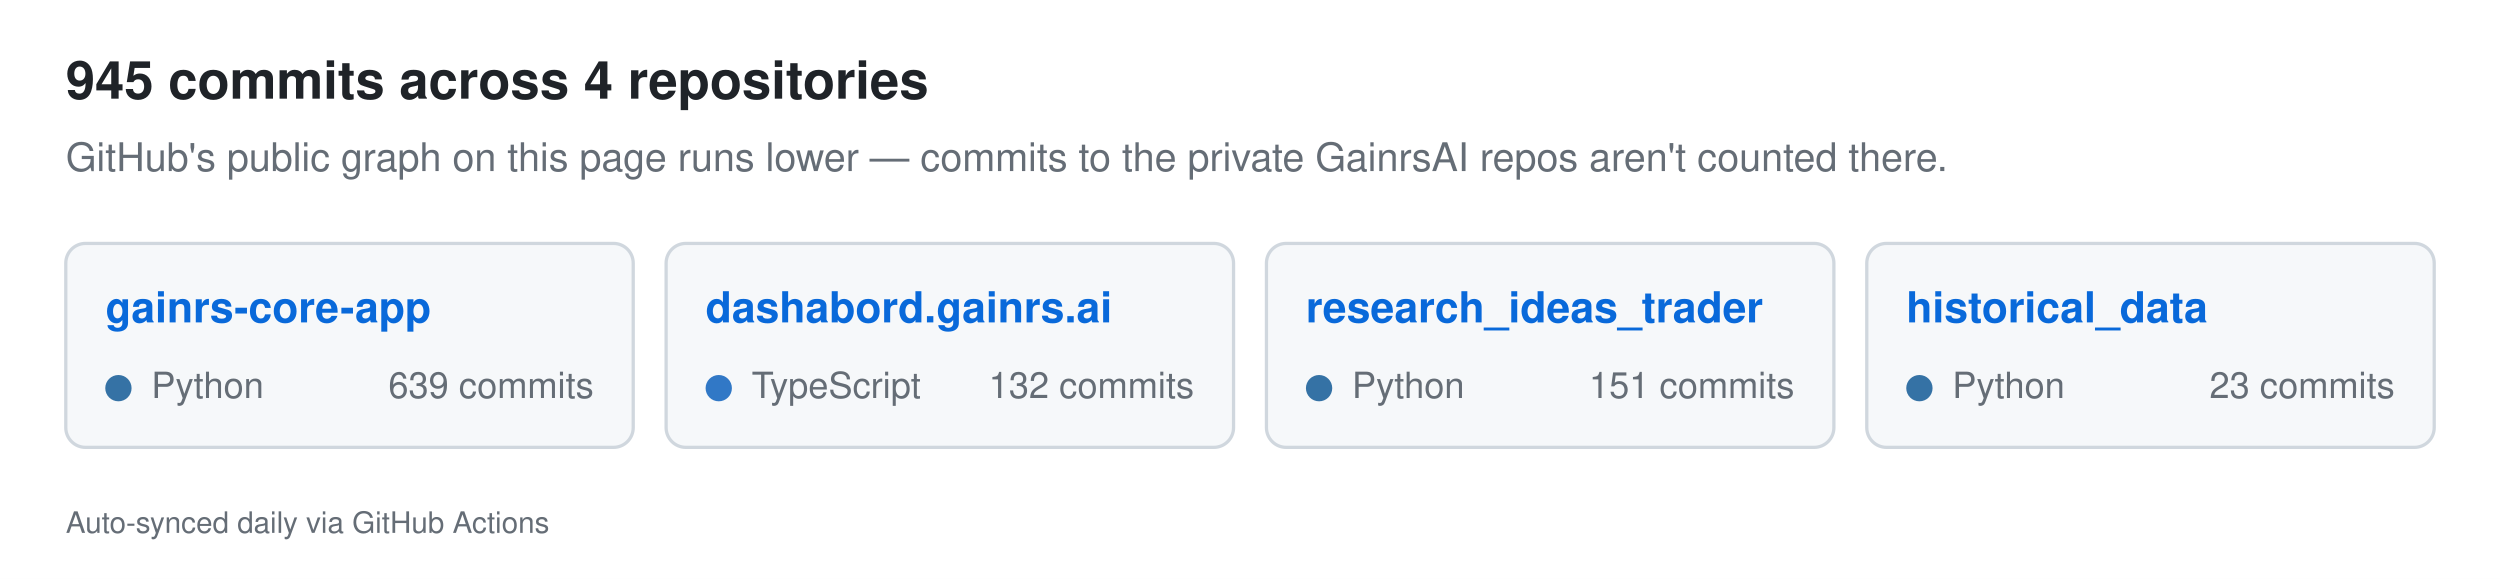
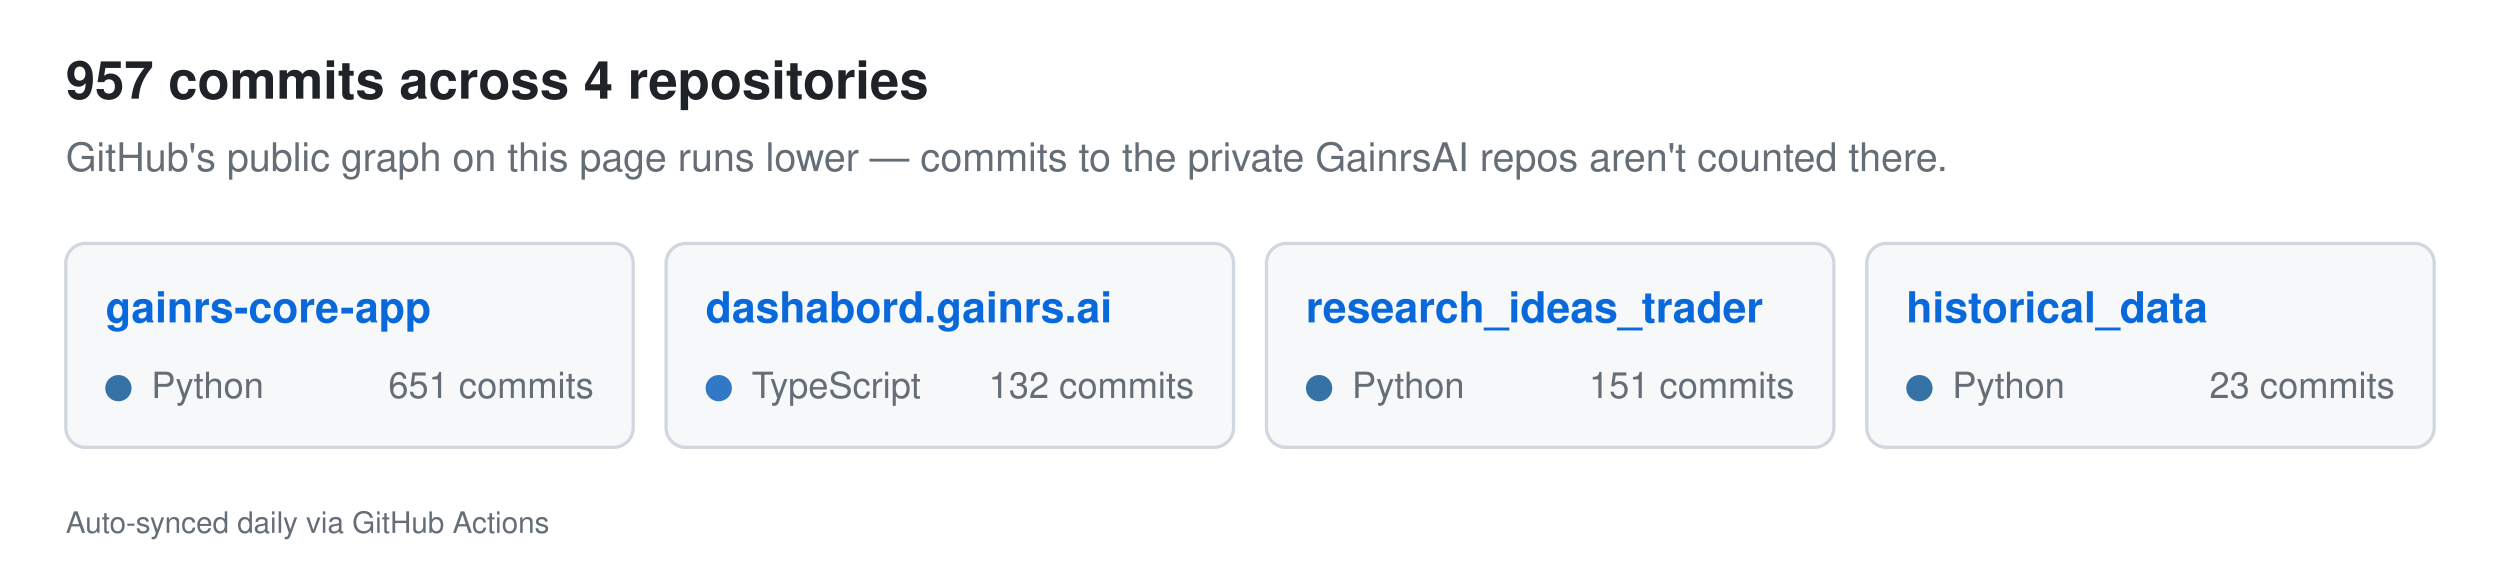
- <svg xmlns="http://www.w3.org/2000/svg" width="760" height="176" viewBox="0 0 760 176" font-family="-apple-system, BlinkMacSystemFont, 'Segoe UI', Helvetica, Arial, sans-serif" role="img" aria-label="945 commits across 4 repositories">
+ <svg xmlns="http://www.w3.org/2000/svg" width="760" height="176" viewBox="0 0 760 176" font-family="-apple-system, BlinkMacSystemFont, 'Segoe UI', Helvetica, Arial, sans-serif" role="img" aria-label="957 commits across 4 repositories">
  <rect width="760" height="176" fill="#ffffff" />
-   <text x="20" y="30" font-size="16" font-weight="600" fill="#1f2328">945 commits across 4 repositories</text>
+   <text x="20" y="30" font-size="16" font-weight="600" fill="#1f2328">957 commits across 4 repositories</text>
  <text x="20" y="52" font-size="12" fill="#656d76">GitHub's public graph on this page runs lower — commits to the private GainrsAI repos aren't counted there.</text>
  <rect x="20.0" y="74" width="172.5" height="62" rx="6" fill="#f6f8fa" stroke="#d0d7de" />
  <text x="32.0" y="98" font-size="13" font-weight="600" fill="#0969da">gainrs-core-app</text>
  <circle cx="36.0" cy="118" r="4" fill="#3572A5" />
  <text x="46.0" y="121" font-size="11" fill="#656d76">Python</text>
-   <text x="180.5" y="121" font-size="11" fill="#656d76" text-anchor="end">639 commits</text>
+   <text x="180.5" y="121" font-size="11" fill="#656d76" text-anchor="end">651 commits</text>
  <rect x="202.5" y="74" width="172.5" height="62" rx="6" fill="#f6f8fa" stroke="#d0d7de" />
  <text x="214.5" y="98" font-size="13" font-weight="600" fill="#0969da">dashabord.gainrs.ai</text>
  <circle cx="218.5" cy="118" r="4" fill="#3178c6" />
  <text x="228.5" y="121" font-size="11" fill="#656d76">TypeScript</text>
  <text x="363.0" y="121" font-size="11" fill="#656d76" text-anchor="end">132 commits</text>
  <rect x="385.0" y="74" width="172.5" height="62" rx="6" fill="#f6f8fa" stroke="#d0d7de" />
  <text x="397.0" y="98" font-size="13" font-weight="600" fill="#0969da">research_ideas_trader</text>
  <circle cx="401.0" cy="118" r="4" fill="#3572A5" />
  <text x="411.0" y="121" font-size="11" fill="#656d76">Python</text>
  <text x="545.5" y="121" font-size="11" fill="#656d76" text-anchor="end">151 commits</text>
  <rect x="567.5" y="74" width="172.5" height="62" rx="6" fill="#f6f8fa" stroke="#d0d7de" />
  <text x="579.5" y="98" font-size="13" font-weight="600" fill="#0969da">historical_data</text>
  <circle cx="583.5" cy="118" r="4" fill="#3572A5" />
  <text x="593.5" y="121" font-size="11" fill="#656d76">Python</text>
  <text x="728.0" y="121" font-size="11" fill="#656d76" text-anchor="end">23 commits</text>
  <text x="20" y="162" font-size="9" fill="#656d76">Auto-synced daily via GitHub Actions</text>
</svg>
